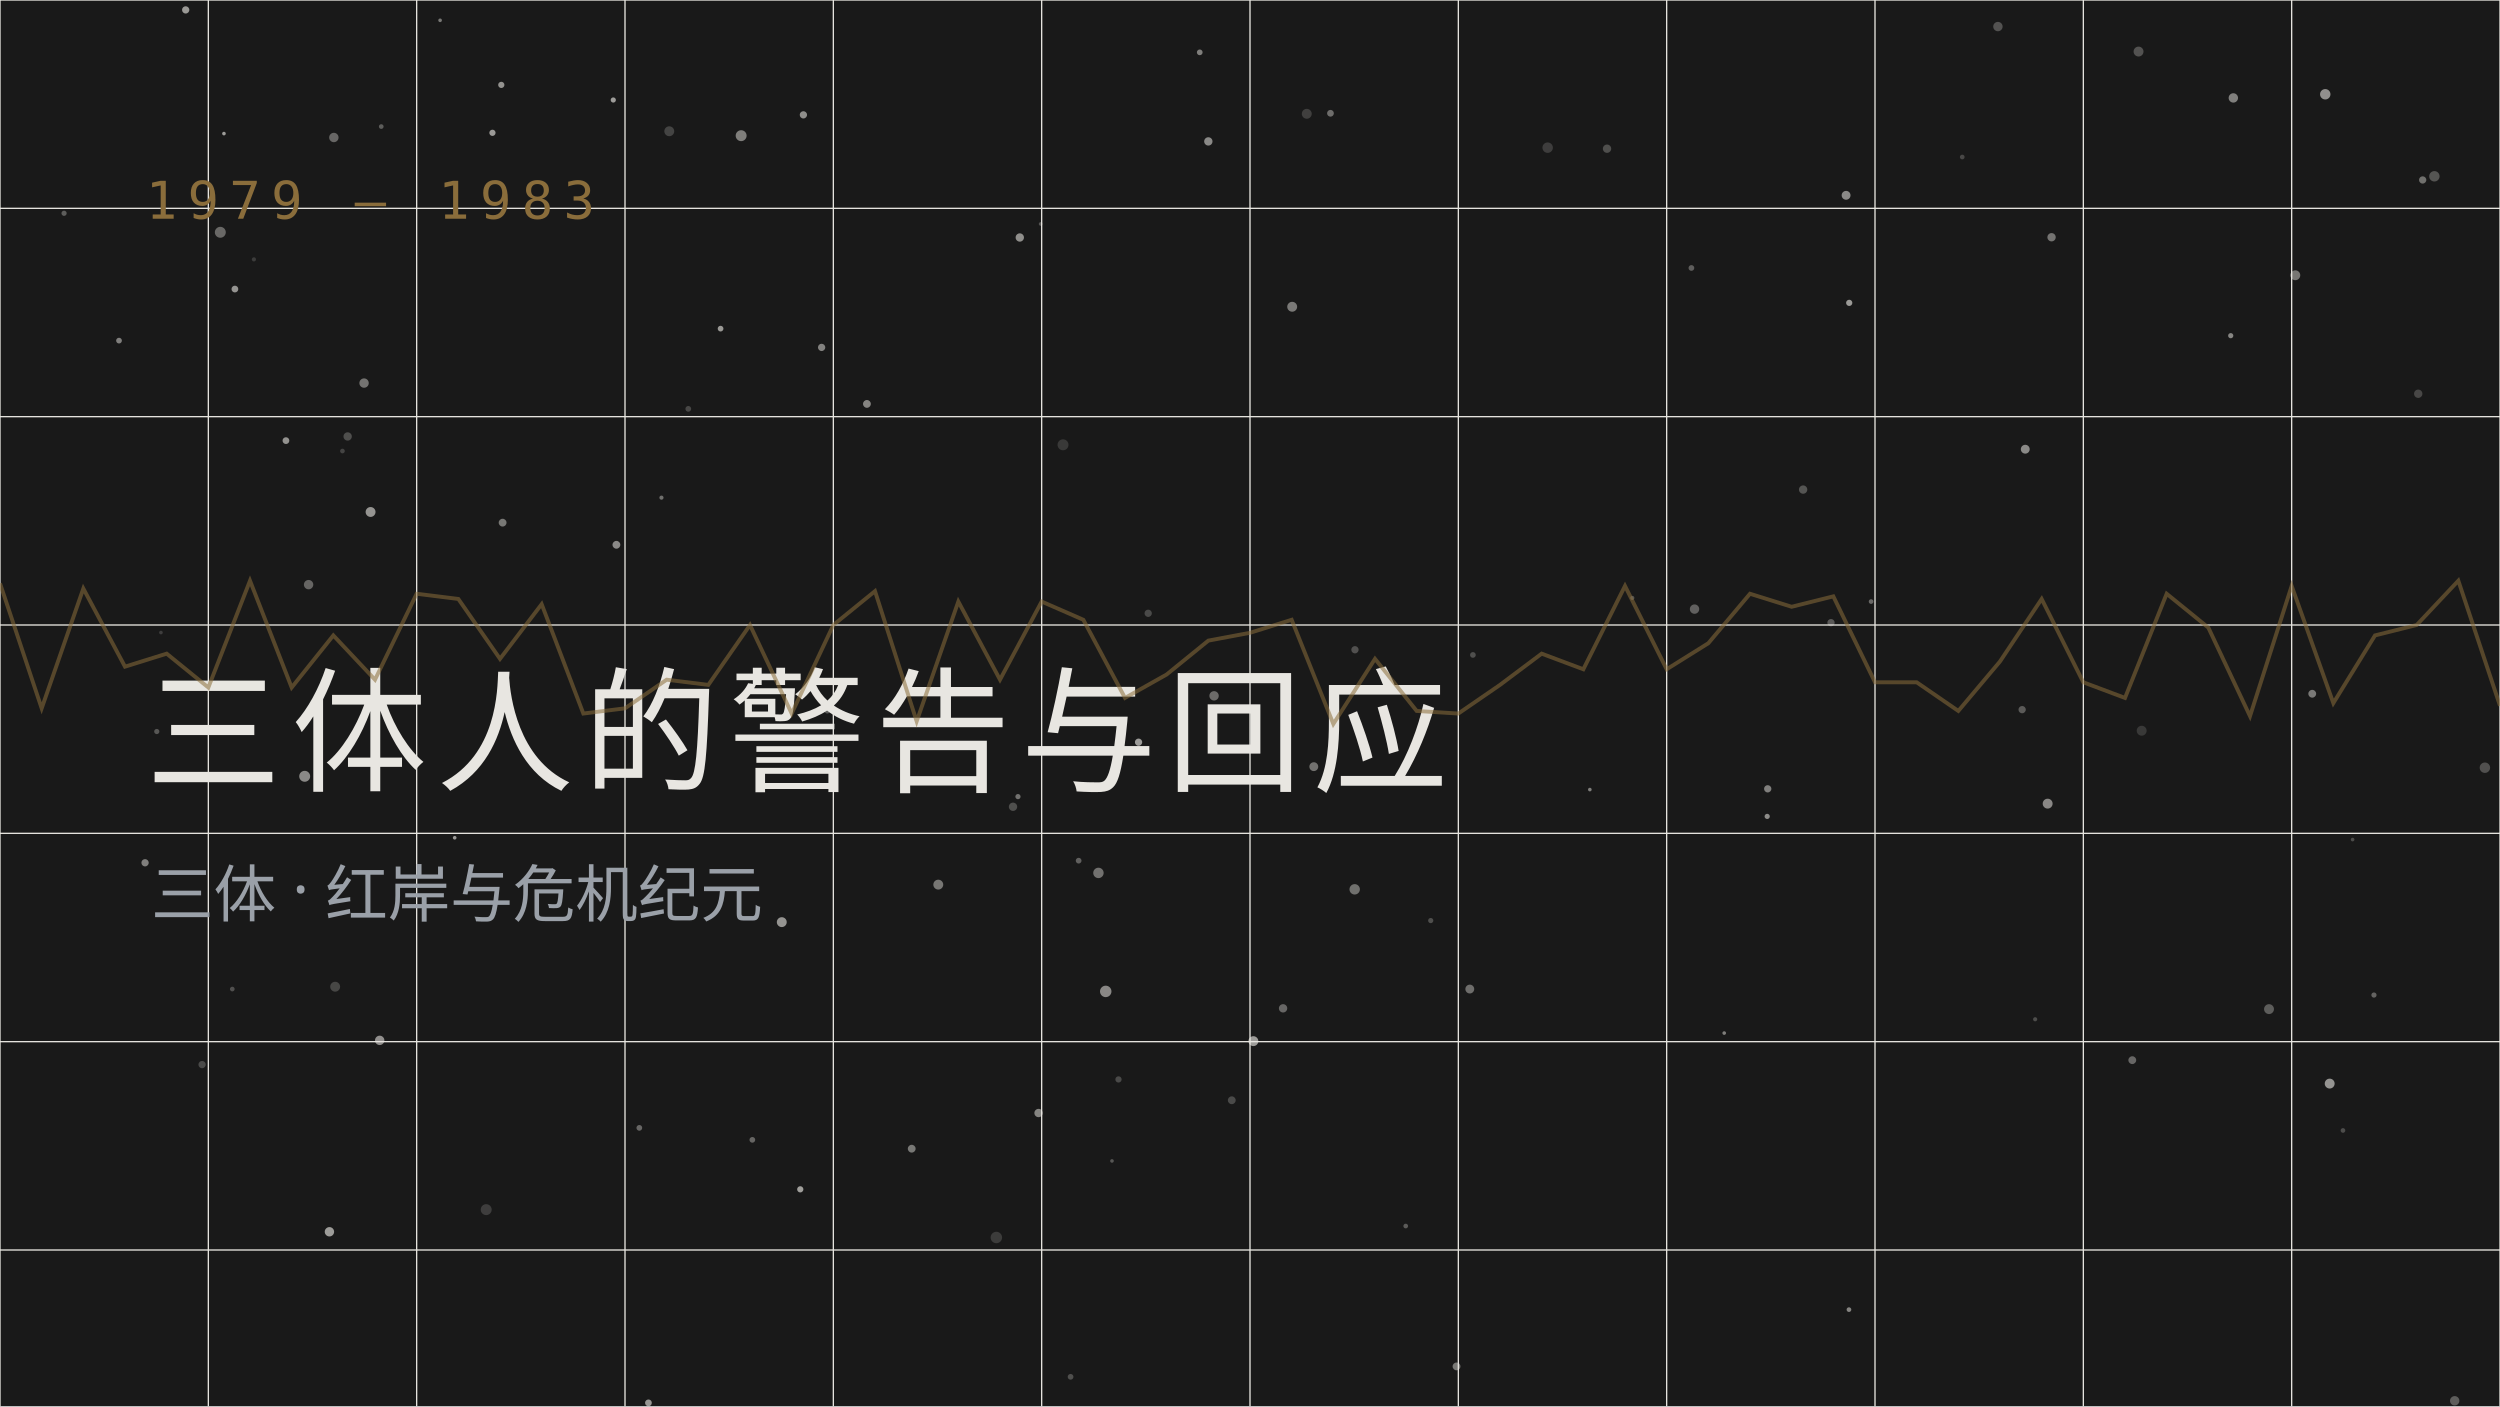
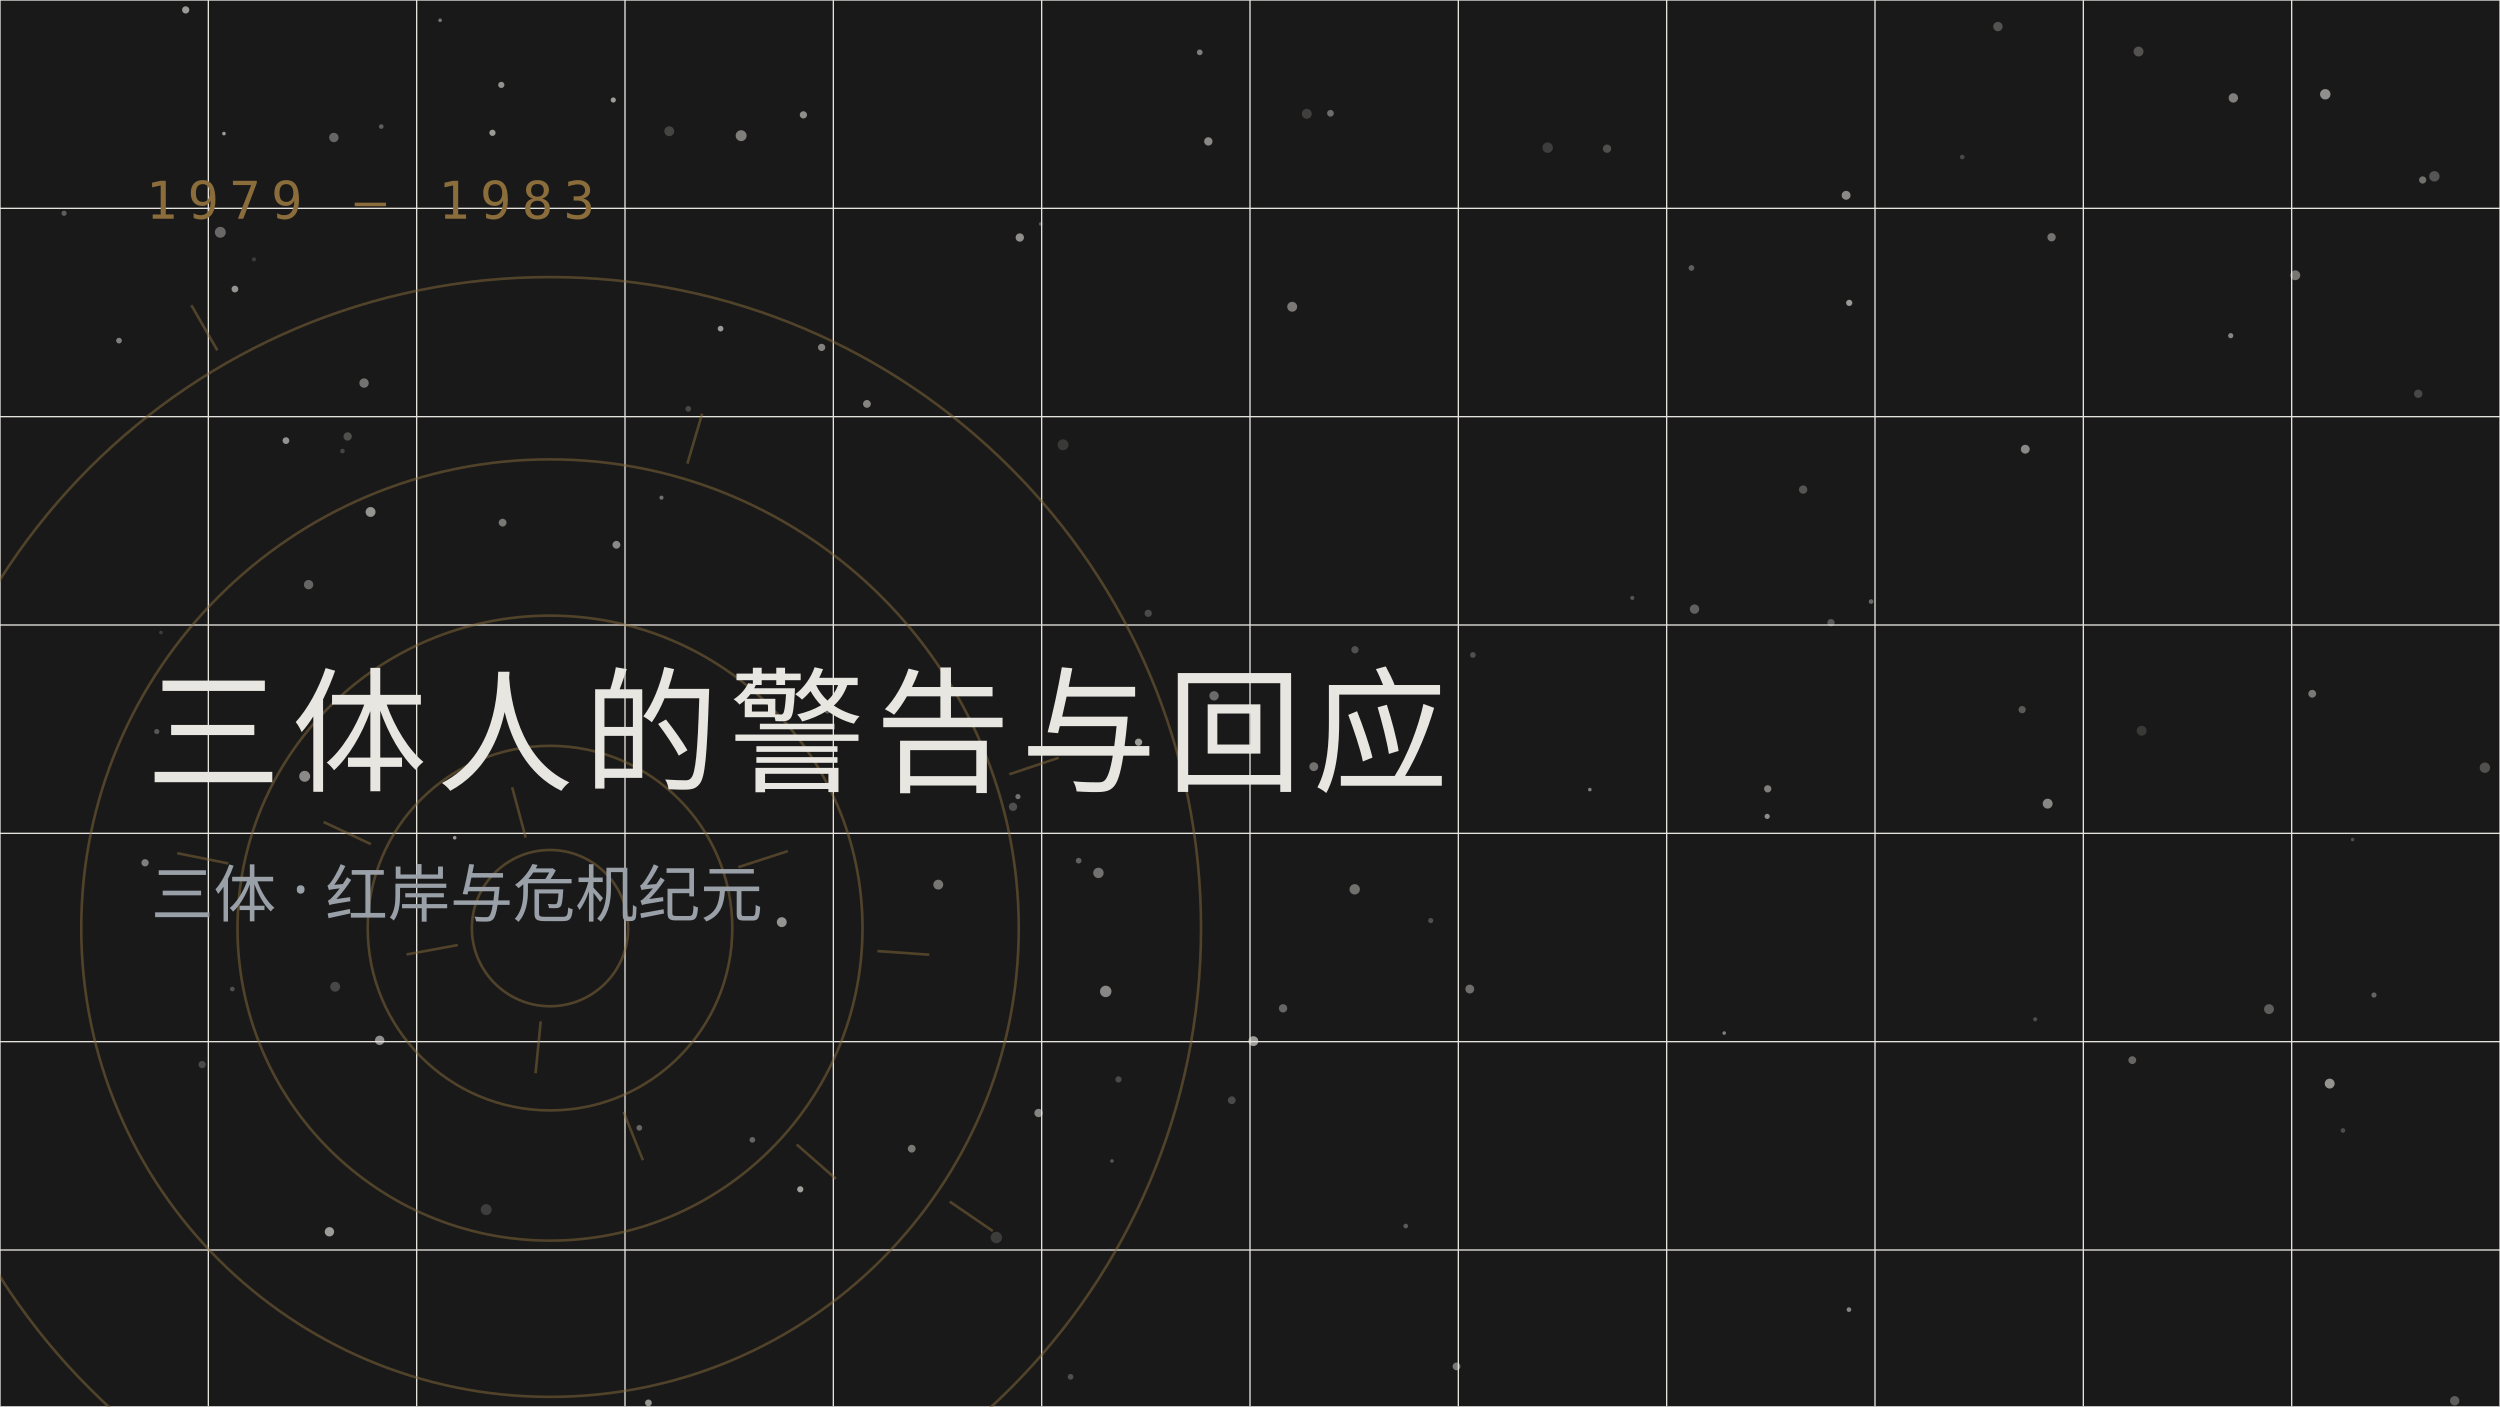
<svg xmlns="http://www.w3.org/2000/svg" width="960" height="540" viewBox="0 0 960 540">
  <rect width="960" height="540" fill="#0a0e14" />
  <rect width="960" height="540" fill="#8a6d3b" opacity="0.12" />
  <line x1="0" y1="0" x2="0" y2="540" stroke="#e8e6e1" stroke-width="0.5" />
  <line x1="80" y1="0" x2="80" y2="540" stroke="#e8e6e1" stroke-width="0.5" />
  <line x1="160" y1="0" x2="160" y2="540" stroke="#e8e6e1" stroke-width="0.5" />
  <line x1="240" y1="0" x2="240" y2="540" stroke="#e8e6e1" stroke-width="0.5" />
  <line x1="320" y1="0" x2="320" y2="540" stroke="#e8e6e1" stroke-width="0.5" />
  <line x1="400" y1="0" x2="400" y2="540" stroke="#e8e6e1" stroke-width="0.5" />
  <line x1="480" y1="0" x2="480" y2="540" stroke="#e8e6e1" stroke-width="0.5" />
  <line x1="560" y1="0" x2="560" y2="540" stroke="#e8e6e1" stroke-width="0.5" />
  <line x1="640" y1="0" x2="640" y2="540" stroke="#e8e6e1" stroke-width="0.5" />
  <line x1="720" y1="0" x2="720" y2="540" stroke="#e8e6e1" stroke-width="0.5" />
  <line x1="800" y1="0" x2="800" y2="540" stroke="#e8e6e1" stroke-width="0.5" />
  <line x1="880" y1="0" x2="880" y2="540" stroke="#e8e6e1" stroke-width="0.5" />
  <line x1="960" y1="0" x2="960" y2="540" stroke="#e8e6e1" stroke-width="0.5" />
  <line x1="0" y1="0" x2="960" y2="0" stroke="#e8e6e1" stroke-width="0.5" />
  <line x1="0" y1="80" x2="960" y2="80" stroke="#e8e6e1" stroke-width="0.5" />
  <line x1="0" y1="160" x2="960" y2="160" stroke="#e8e6e1" stroke-width="0.5" />
  <line x1="0" y1="240" x2="960" y2="240" stroke="#e8e6e1" stroke-width="0.5" />
  <line x1="0" y1="320" x2="960" y2="320" stroke="#e8e6e1" stroke-width="0.5" />
  <line x1="0" y1="400" x2="960" y2="400" stroke="#e8e6e1" stroke-width="0.5" />
  <line x1="0" y1="480" x2="960" y2="480" stroke="#e8e6e1" stroke-width="0.5" />
  <circle cx="257.0" cy="50.4" r="1.9" fill="#e8e6e1" opacity="0.21" />
  <circle cx="139.8" cy="147.1" r="1.8" fill="#e8e6e1" opacity="0.44" />
  <circle cx="424.6" cy="380.7" r="2.2" fill="#e8e6e1" opacity="0.54" />
  <circle cx="649.5" cy="102.9" r="1.1" fill="#e8e6e1" opacity="0.34" />
  <circle cx="899.7" cy="434.1" r="0.9" fill="#e8e6e1" opacity="0.25" />
  <circle cx="549.4" cy="353.5" r="1.0" fill="#e8e6e1" opacity="0.26" />
  <circle cx="382.6" cy="475.2" r="2.2" fill="#e8e6e1" opacity="0.17" />
  <circle cx="777.7" cy="172.5" r="1.7" fill="#e8e6e1" opacity="0.55" />
  <circle cx="650.7" cy="233.9" r="1.8" fill="#e8e6e1" opacity="0.35" />
  <circle cx="411.1" cy="528.7" r="1.1" fill="#e8e6e1" opacity="0.26" />
  <circle cx="117.0" cy="298.1" r="2.1" fill="#e8e6e1" opacity="0.55" />
  <circle cx="678.8" cy="302.9" r="1.4" fill="#e8e6e1" opacity="0.50" />
  <circle cx="391.6" cy="91.2" r="1.6" fill="#e8e6e1" opacity="0.57" />
  <circle cx="942.6" cy="537.9" r="1.8" fill="#e8e6e1" opacity="0.33" />
  <circle cx="934.8" cy="67.7" r="2.0" fill="#e8e6e1" opacity="0.29" />
  <circle cx="235.5" cy="38.4" r="1.0" fill="#e8e6e1" opacity="0.64" />
  <circle cx="89.2" cy="379.8" r="0.9" fill="#e8e6e1" opacity="0.27" />
  <circle cx="501.8" cy="43.7" r="1.9" fill="#e8e6e1" opacity="0.19" />
  <circle cx="249.0" cy="538.7" r="1.3" fill="#e8e6e1" opacity="0.61" />
  <circle cx="473.0" cy="422.5" r="1.5" fill="#e8e6e1" opacity="0.24" />
  <circle cx="427.0" cy="445.8" r="0.7" fill="#e8e6e1" opacity="0.30" />
  <circle cx="881.4" cy="105.7" r="1.9" fill="#e8e6e1" opacity="0.45" />
  <circle cx="315.5" cy="133.4" r="1.4" fill="#e8e6e1" opacity="0.51" />
  <circle cx="408.2" cy="170.8" r="2.1" fill="#e8e6e1" opacity="0.16" />
  <circle cx="776.5" cy="272.5" r="1.4" fill="#e8e6e1" opacity="0.32" />
  <circle cx="818.8" cy="407.1" r="1.5" fill="#e8e6e1" opacity="0.38" />
  <circle cx="892.9" cy="36.2" r="2.0" fill="#e8e6e1" opacity="0.58" />
  <circle cx="856.6" cy="128.9" r="1.0" fill="#e8e6e1" opacity="0.53" />
  <circle cx="186.7" cy="464.5" r="2.1" fill="#e8e6e1" opacity="0.18" />
  <circle cx="930.3" cy="69.1" r="1.4" fill="#e8e6e1" opacity="0.42" />
  <circle cx="60.2" cy="280.9" r="1.0" fill="#e8e6e1" opacity="0.30" />
  <circle cx="131.5" cy="173.2" r="0.9" fill="#e8e6e1" opacity="0.21" />
  <circle cx="617.1" cy="57.1" r="1.6" fill="#e8e6e1" opacity="0.26" />
  <circle cx="718.5" cy="231.0" r="0.9" fill="#e8e6e1" opacity="0.39" />
  <circle cx="492.7" cy="387.2" r="1.6" fill="#e8e6e1" opacity="0.38" />
  <circle cx="911.6" cy="382.1" r="1.0" fill="#e8e6e1" opacity="0.36" />
  <circle cx="678.6" cy="313.5" r="1.0" fill="#e8e6e1" opacity="0.56" />
  <circle cx="90.2" cy="111.0" r="1.3" fill="#e8e6e1" opacity="0.60" />
  <circle cx="128.2" cy="52.8" r="1.8" fill="#e8e6e1" opacity="0.38" />
  <circle cx="857.6" cy="37.6" r="1.8" fill="#e8e6e1" opacity="0.50" />
  <circle cx="421.8" cy="335.2" r="2.0" fill="#e8e6e1" opacity="0.43" />
  <circle cx="610.5" cy="303.2" r="0.7" fill="#e8e6e1" opacity="0.49" />
  <circle cx="822.4" cy="280.6" r="1.9" fill="#e8e6e1" opacity="0.16" />
  <circle cx="142.3" cy="196.6" r="1.9" fill="#e8e6e1" opacity="0.60" />
  <circle cx="504.5" cy="294.4" r="1.7" fill="#e8e6e1" opacity="0.43" />
  <circle cx="399.6" cy="86.0" r="0.7" fill="#e8e6e1" opacity="0.29" />
  <circle cx="481.3" cy="399.8" r="1.9" fill="#e8e6e1" opacity="0.64" />
  <circle cx="565.6" cy="251.5" r="1.1" fill="#e8e6e1" opacity="0.26" />
  <circle cx="193.0" cy="200.7" r="1.5" fill="#e8e6e1" opacity="0.46" />
  <circle cx="708.9" cy="75.0" r="1.7" fill="#e8e6e1" opacity="0.55" />
  <circle cx="126.5" cy="473.0" r="1.8" fill="#e8e6e1" opacity="0.64" />
  <circle cx="539.8" cy="470.8" r="0.9" fill="#e8e6e1" opacity="0.32" />
  <circle cx="284.6" cy="52.1" r="2.1" fill="#e8e6e1" opacity="0.49" />
  <circle cx="710.1" cy="116.3" r="1.2" fill="#e8e6e1" opacity="0.63" />
  <circle cx="786.3" cy="308.6" r="1.9" fill="#e8e6e1" opacity="0.54" />
  <circle cx="97.5" cy="99.6" r="0.8" fill="#e8e6e1" opacity="0.17" />
  <circle cx="753.5" cy="60.3" r="0.9" fill="#e8e6e1" opacity="0.23" />
  <circle cx="350.1" cy="441.1" r="1.5" fill="#e8e6e1" opacity="0.46" />
  <circle cx="84.6" cy="89.2" r="2.1" fill="#e8e6e1" opacity="0.39" />
  <circle cx="496.2" cy="117.8" r="1.9" fill="#e8e6e1" opacity="0.47" />
  <circle cx="133.5" cy="167.6" r="1.6" fill="#e8e6e1" opacity="0.26" />
  <circle cx="559.3" cy="524.7" r="1.5" fill="#e8e6e1" opacity="0.46" />
  <circle cx="781.5" cy="391.4" r="0.8" fill="#e8e6e1" opacity="0.25" />
  <circle cx="887.9" cy="266.4" r="1.5" fill="#e8e6e1" opacity="0.47" />
  <circle cx="360.3" cy="339.7" r="1.9" fill="#e8e6e1" opacity="0.45" />
  <circle cx="61.8" cy="242.9" r="0.7" fill="#e8e6e1" opacity="0.18" />
  <circle cx="288.9" cy="437.7" r="1.1" fill="#e8e6e1" opacity="0.37" />
  <circle cx="55.7" cy="331.3" r="1.4" fill="#e8e6e1" opacity="0.50" />
  <circle cx="510.9" cy="43.5" r="1.3" fill="#e8e6e1" opacity="0.41" />
  <circle cx="332.9" cy="155.1" r="1.5" fill="#e8e6e1" opacity="0.52" />
  <circle cx="308.5" cy="44.1" r="1.4" fill="#e8e6e1" opacity="0.57" />
  <circle cx="128.7" cy="378.9" r="1.9" fill="#e8e6e1" opacity="0.22" />
  <circle cx="787.8" cy="91.1" r="1.6" fill="#e8e6e1" opacity="0.44" />
  <circle cx="146.4" cy="48.6" r="0.9" fill="#e8e6e1" opacity="0.33" />
  <circle cx="626.8" cy="229.6" r="0.8" fill="#e8e6e1" opacity="0.29" />
  <circle cx="466.2" cy="267.2" r="1.8" fill="#e8e6e1" opacity="0.40" />
  <circle cx="71.3" cy="3.8" r="1.4" fill="#e8e6e1" opacity="0.62" />
  <circle cx="276.7" cy="126.2" r="1.1" fill="#e8e6e1" opacity="0.62" />
  <circle cx="437.2" cy="285.0" r="1.4" fill="#e8e6e1" opacity="0.64" />
  <circle cx="703.1" cy="239.1" r="1.4" fill="#e8e6e1" opacity="0.31" />
  <circle cx="389.0" cy="309.8" r="1.6" fill="#e8e6e1" opacity="0.26" />
  <circle cx="821.2" cy="19.8" r="1.9" fill="#e8e6e1" opacity="0.28" />
  <circle cx="192.5" cy="32.6" r="1.2" fill="#e8e6e1" opacity="0.59" />
  <circle cx="520.2" cy="341.5" r="2.0" fill="#e8e6e1" opacity="0.42" />
  <circle cx="118.5" cy="224.5" r="1.8" fill="#e8e6e1" opacity="0.37" />
  <circle cx="254.0" cy="191.1" r="0.8" fill="#e8e6e1" opacity="0.42" />
  <circle cx="871.3" cy="387.5" r="1.9" fill="#e8e6e1" opacity="0.33" />
  <circle cx="300.2" cy="354.1" r="1.9" fill="#e8e6e1" opacity="0.60" />
  <circle cx="440.9" cy="235.5" r="1.4" fill="#e8e6e1" opacity="0.24" />
  <circle cx="398.8" cy="427.4" r="1.6" fill="#e8e6e1" opacity="0.52" />
  <circle cx="189.1" cy="51.0" r="1.2" fill="#e8e6e1" opacity="0.63" />
  <circle cx="307.3" cy="456.7" r="1.2" fill="#e8e6e1" opacity="0.65" />
  <circle cx="894.6" cy="416.1" r="1.9" fill="#e8e6e1" opacity="0.60" />
  <circle cx="767.2" cy="10.2" r="1.8" fill="#e8e6e1" opacity="0.28" />
  <circle cx="77.6" cy="408.8" r="1.4" fill="#e8e6e1" opacity="0.24" />
  <circle cx="710.0" cy="502.9" r="0.9" fill="#e8e6e1" opacity="0.52" />
  <circle cx="954.2" cy="294.8" r="2.0" fill="#e8e6e1" opacity="0.27" />
  <circle cx="24.6" cy="81.9" r="1.0" fill="#e8e6e1" opacity="0.33" />
  <circle cx="169.0" cy="7.8" r="0.7" fill="#e8e6e1" opacity="0.46" />
  <circle cx="594.3" cy="56.7" r="2.0" fill="#e8e6e1" opacity="0.18" />
  <circle cx="390.9" cy="305.9" r="1.0" fill="#e8e6e1" opacity="0.43" />
  <circle cx="429.5" cy="414.5" r="1.2" fill="#e8e6e1" opacity="0.24" />
  <circle cx="86.0" cy="51.3" r="0.7" fill="#e8e6e1" opacity="0.64" />
  <circle cx="564.4" cy="379.8" r="1.7" fill="#e8e6e1" opacity="0.41" />
  <circle cx="245.5" cy="433.1" r="1.1" fill="#e8e6e1" opacity="0.38" />
  <circle cx="662.1" cy="396.7" r="0.7" fill="#e8e6e1" opacity="0.49" />
  <circle cx="145.8" cy="399.5" r="1.8" fill="#e8e6e1" opacity="0.58" />
  <circle cx="45.7" cy="130.8" r="1.1" fill="#e8e6e1" opacity="0.50" />
  <circle cx="109.8" cy="169.2" r="1.3" fill="#e8e6e1" opacity="0.59" />
  <circle cx="928.6" cy="151.2" r="1.6" fill="#e8e6e1" opacity="0.23" />
  <circle cx="460.7" cy="20.1" r="1.1" fill="#e8e6e1" opacity="0.49" />
  <circle cx="903.4" cy="322.4" r="0.7" fill="#e8e6e1" opacity="0.25" />
  <circle cx="236.7" cy="209.2" r="1.5" fill="#e8e6e1" opacity="0.55" />
  <circle cx="174.6" cy="321.7" r="0.7" fill="#e8e6e1" opacity="0.63" />
  <circle cx="692.4" cy="188.0" r="1.6" fill="#e8e6e1" opacity="0.29" />
  <circle cx="264.3" cy="157.0" r="1.1" fill="#e8e6e1" opacity="0.23" />
  <circle cx="317.7" cy="272.9" r="1.1" fill="#e8e6e1" opacity="0.33" />
  <circle cx="520.3" cy="249.5" r="1.4" fill="#e8e6e1" opacity="0.27" />
  <circle cx="464.0" cy="54.3" r="1.6" fill="#e8e6e1" opacity="0.55" />
  <circle cx="414.2" cy="330.5" r="1.1" fill="#e8e6e1" opacity="0.35" />
+   <g opacity="0.5" stroke="#8a6d3b" fill="none">
+     <circle cx="211.2" cy="356.4" r="30" />
+     <line x1="201.862" y1="321.632" x2="196.674" y2="302.317" />
+     <line x1="175.792" y1="362.901" x2="156.121" y2="366.513" />
+     <line x1="207.635" y1="392.223" x2="205.654" y2="412.125" />
+     <circle cx="211.2" cy="356.4" r="70" />
+     <line x1="283.503" y1="332.985" x2="302.53" y2="326.823" />
+     <line x1="142.387" y1="324.138" x2="124.279" y2="315.648" />
+     <line x1="239.446" y1="426.956" x2="246.879" y2="445.523" />
+     <circle cx="211.2" cy="356.4" r="120" />
+     <line x1="87.672" y1="331.564" x2="68.064" y2="327.622" />
+     <line x1="305.928" y1="439.482" x2="320.964" y2="452.67" />
+     <line x1="336.891" y1="365.213" x2="356.842" y2="366.612" />
+     <circle cx="211.2" cy="356.4" r="180" />
+     <line x1="263.961" y1="178.04" x2="269.634" y2="158.862" />
+     <line x1="364.712" y1="461.424" x2="381.219" y2="472.716" />
+     <line x1="387.571" y1="297.329" x2="406.535" y2="290.977" />
+     <circle cx="211.2" cy="356.4" r="250" />
+     <line x1="213.964" y1="612.385" x2="214.18" y2="632.384" />
+     <line x1="239.506" y1="610.83" x2="241.717" y2="630.708" />
+     <line x1="83.468" y1="134.543" x2="73.489" y2="117.21" />
+   </g>
  <text x="56" y="84" font-family="'SFMono-Regular','Menlo',monospace" font-size="20" fill="#8a6d3b" letter-spacing="4">1979 – 1983</text>
  <text x="56" y="300" font-family="'Noto Serif SC','Songti SC',serif" font-size="52" fill="#e8e6e1" letter-spacing="4">三体人的警告与回应</text>
  <text x="58" y="352" font-family="'PingFang SC','Microsoft YaHei',sans-serif" font-size="24" fill="#9aa0a8">三体 · 红岸与危机纪元</text>
-   <polyline points="0,224 16,272 32,226 48,256 64,251 80,264 96,223 112,264 128,244 144,261 160,228 176,230 192,253 208,232 224,274 240,272 256,261 272,263 288,240 304,274 320,240 336,227 352,277 368,231 384,261 400,231 416,238 432,268 448,259 464,246 480,243 496,238 512,278 528,253 544,273 560,274 576,263 592,251 608,257 624,225 640,257 656,247 672,228 688,233 704,229 720,262 736,262 752,273 768,254 784,230 800,262 816,268 832,228 848,241 864,275 880,225 896,270 912,244 928,240 944,223 960,271" fill="none" stroke="#8a6d3b" stroke-width="1.5" opacity="0.55" />
</svg>
